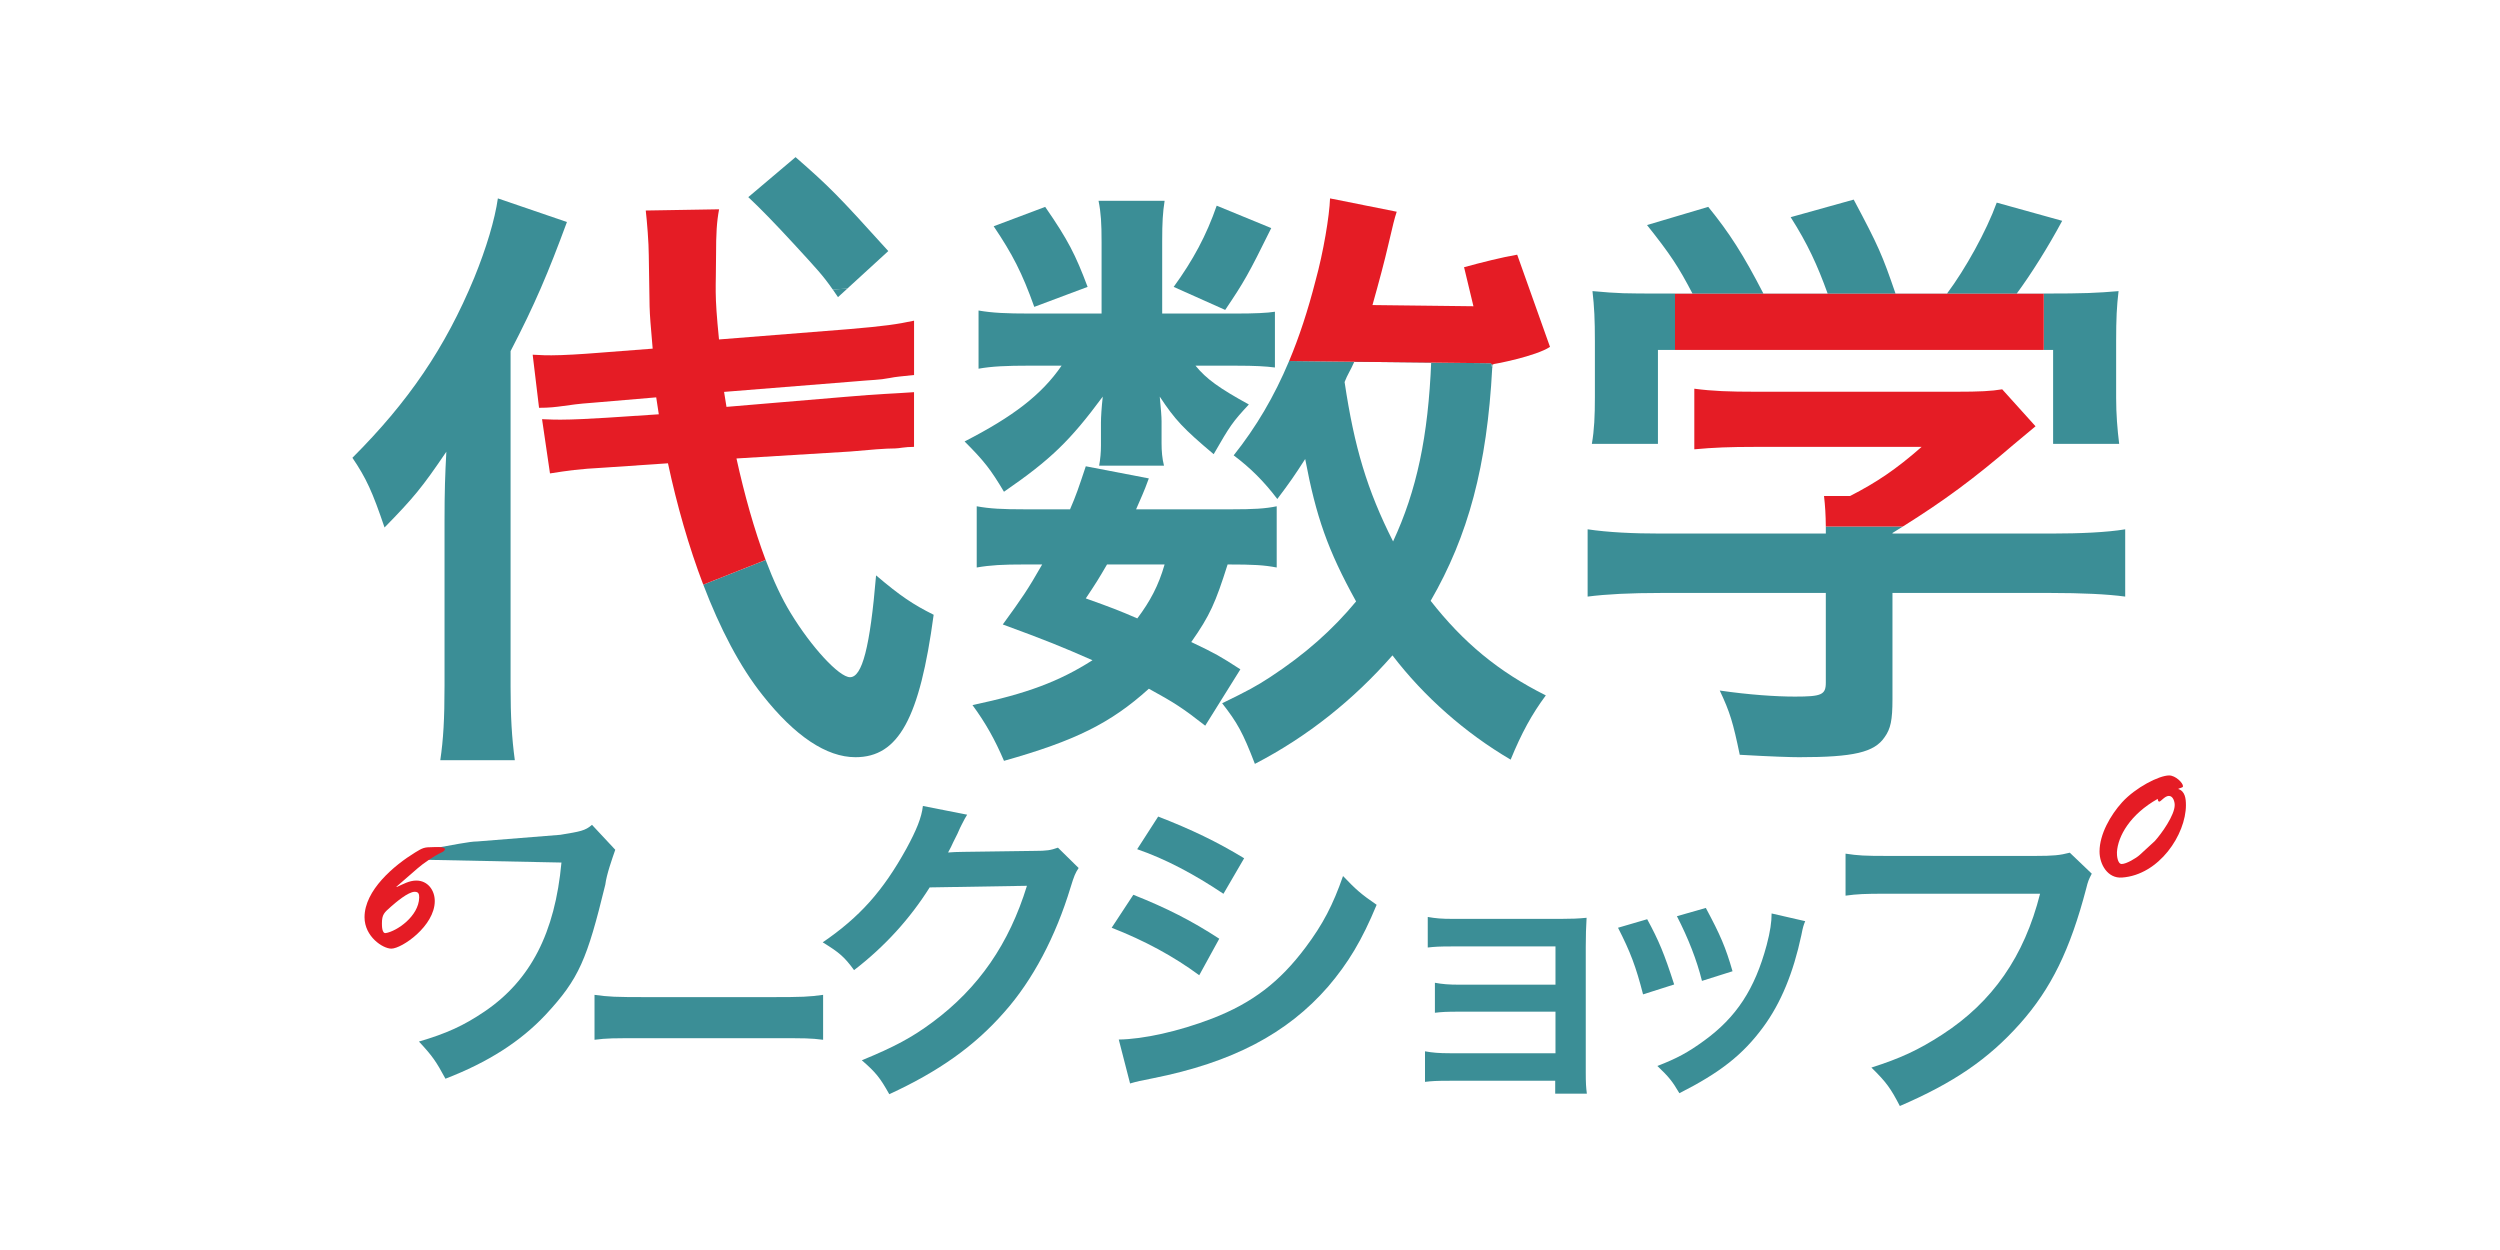
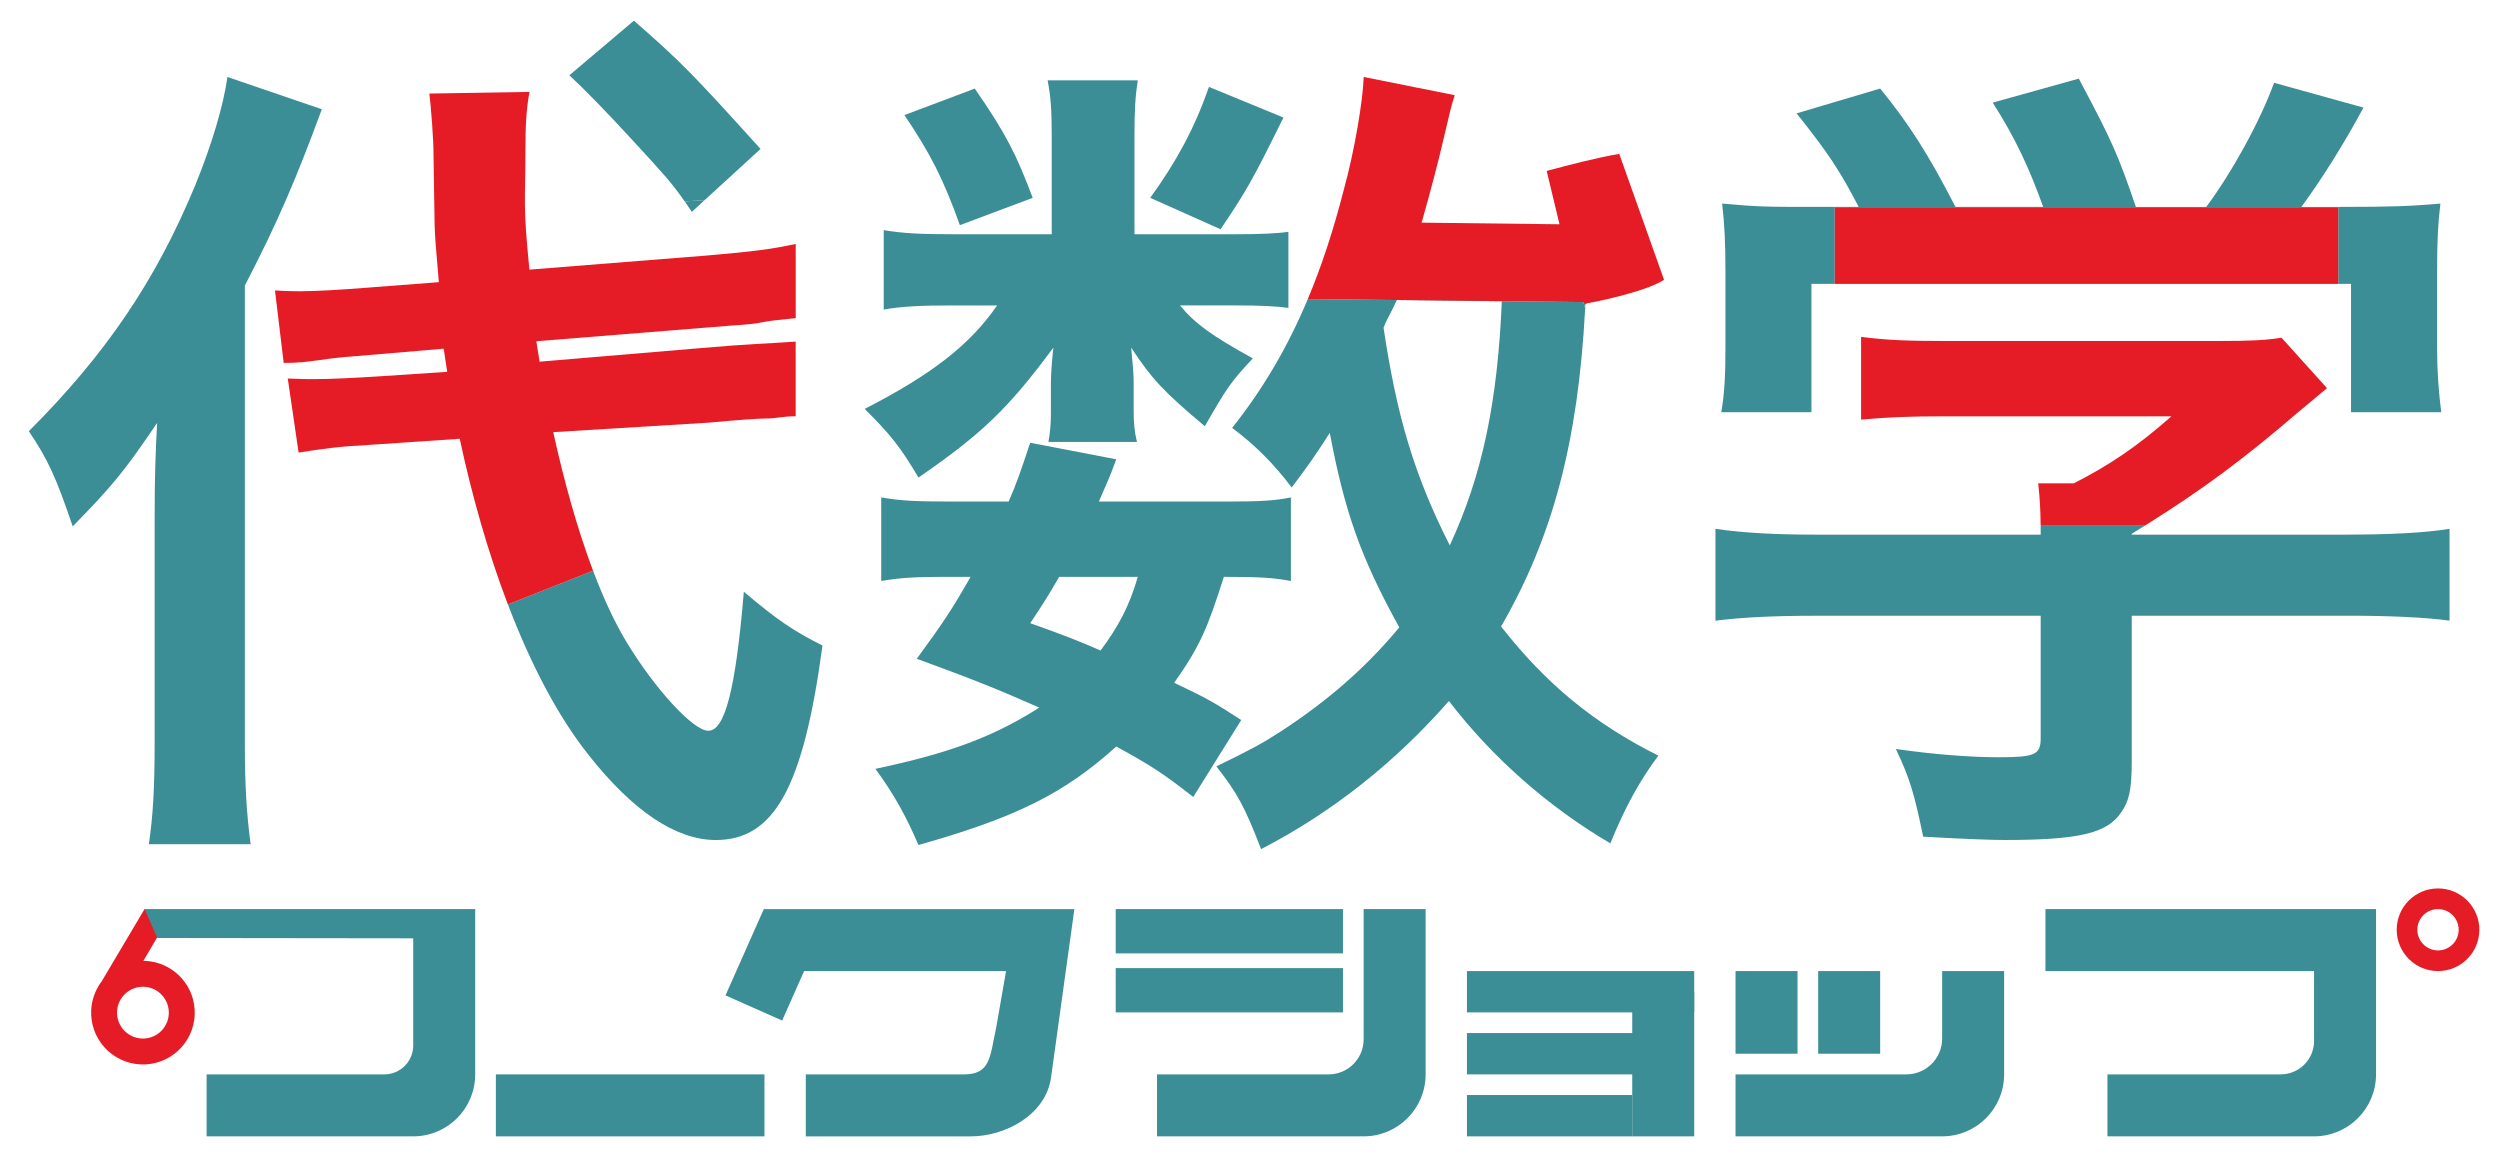
- <svg xmlns="http://www.w3.org/2000/svg" id="_レイヤー_1" viewBox="0 0 1600 800">
+ <svg xmlns="http://www.w3.org/2000/svg" id="_レイヤー_1" viewBox="0 0 1089 504">
  <defs>
-     <style>.cls-1{fill:#e51c25;}.cls-2{fill:#3b8e96;}</style>
+     <style>.cls-1{fill:none;}.cls-2{fill:#e51c25;}.cls-3{fill:#3b8e96;}</style>
  </defs>
  <g>
-     <path class="cls-2" d="m271.41,547.04c0-8.69,1.68,2.39,1.06-3.19,18.09-3.19,28.02-5.32,32.98-5.32l53.2-4.26c12.77-2.13,15.8-2.54,20.22-6.38l14.9,15.96c-2.07,6-5.56,15.73-6.38,22.34-11.7,47.88-16.68,60.08-38.19,83.24-16.13,17.17-36.81,30.4-64.11,40.95-6-11.17-8.48-14.68-16.96-23.78,17.58-5.17,28.54-10.13,41.98-19.23,29.57-20.06,45.08-50.46,49.22-95.34l-87.92-1.79" />
-     <path class="cls-2" d="m380.5,636.71c9.1,1.24,13.03,1.45,33.5,1.45h79.29c20.47,0,24.4-.21,33.5-1.45v28.75c-8.27-1.03-10.55-1.03-33.71-1.03h-78.88c-23.16,0-25.44,0-33.71,1.03v-28.75Z" />
-     <path class="cls-2" d="m690.33,555.52c-2.07,3.1-2.89,4.96-5.17,12.41-9.51,31.43-24.2,59.35-42.4,79.83-19.03,21.71-41.77,37.85-73.62,52.53-5.79-10.34-8.48-13.86-17.58-21.71,20.68-8.48,32.26-14.68,45.29-24.4,29.57-21.92,49.01-50.25,60.39-87.27l-62.25,1.03c-12.62,20.06-28.75,37.85-48.39,52.94-6.2-8.48-9.31-11.17-20.06-17.79,23.58-16.13,38.47-32.68,53.56-59.97,6.41-11.79,9.72-19.85,10.55-27.3l28.33,5.58q-1.24,1.86-3.52,6.41-.62,1.03-2.69,5.79-.62,1.24-2.69,5.38-1.24,2.89-3.31,6.62c2.69-.21,6-.41,9.93-.41l45.29-.62c8.07,0,10.34-.41,15.1-2.07l13.24,13.03Z" />
-     <path class="cls-2" d="m725.32,572.65c21.3,8.48,37.22,16.54,55.01,28.13l-12.82,23.37c-16.54-12.2-34.95-22.13-56.04-30.4l13.86-21.09Zm-9.31,92.65c15.72-.21,38.26-5.17,59.77-13.44,25.64-9.93,43.22-23.37,59.77-45.5,11.17-14.89,17.58-27.3,23.99-45.7,8.48,8.89,11.58,11.58,21.51,18.41-9.51,22.95-18.2,37.22-31.02,52.32-26.26,30.19-61.42,48.6-112.3,58.73-7.44,1.45-10.34,2.07-14.48,3.31l-7.24-28.13Zm25.23-142.7c21.3,8.27,37.64,16.13,55.01,26.68l-13.24,22.75c-18.82-12.62-37.22-22.34-55.22-28.54l13.44-20.89Z" />
-     <path class="cls-2" d="m927.86,691.69c-8.81,0-11.45.18-15.86.71v-19.56c4.76.88,8.99,1.23,15.86,1.23h67.65v-26.6h-61.31c-8.81,0-11.45.18-15.86.7v-19.2c4.76.88,8.81,1.23,15.86,1.23h61.31v-24.49h-65.89c-8.63,0-11.28.18-15.86.7v-19.56c4.93.88,8.81,1.23,15.86,1.23h69.42c6.34,0,11.28-.18,16.38-.7-.35,6.34-.53,10.75-.53,18.5v80.69c0,6.69.18,9.34.7,13.39h-20.26v-8.28h-67.48Z" />
-     <path class="cls-2" d="m1054.2,588.31c7.4,13.57,10.92,22.02,17.27,41.75l-19.91,6.34c-4.58-17.8-8.1-27.13-16.03-42.64l18.67-5.46Zm101.13,1.23c-1.06,2.64-1.41,3.52-2.47,8.99-5.11,23.96-13.04,43.34-24.31,58.67-13.04,17.79-27.66,29.25-53.74,42.46-4.58-7.75-6.69-10.39-14.09-17.44,12.33-4.76,19.56-8.63,29.95-16.21,20.61-14.98,32.42-32.95,39.99-61.14,2.29-8.63,3.17-14.8,3.17-20.26l21.49,4.93Zm-63.6-8.46c9.34,17.44,12.68,25.19,17.09,40.52l-19.56,6.17c-3.35-13.39-8.63-26.96-16.03-41.4l18.5-5.29Z" />
-     <path class="cls-2" d="m1338.74,559.15c-1.86,3.52-2.48,4.96-3.52,9.31-10.34,39.5-22.54,64.32-42.39,86.65-20.27,22.75-42.4,37.85-76.93,52.74-5.79-11.17-8.48-15.1-18.2-24.61,18.2-5.79,29.99-11.17,45.29-21.09,32.26-20.89,52.53-50.05,62.66-90.17h-98.44c-13.86,0-18.61.21-26.06,1.24v-26.88c8.07,1.24,12.41,1.45,26.47,1.45h94.92c11.58,0,15.72-.41,22.13-2.07l14.06,13.44Z" />
+     <path class="cls-1" d="m68.07,431.1c-5.35-3.2-12.27-1.46-15.47,3.89-3.2,5.35-1.46,12.27,3.89,15.47,5.35,3.2,12.27,1.46,15.47-3.89,3.2-5.35,1.46-12.27-3.89-15.47Z" />
+     <path class="cls-2" d="m73.85,421.75c-3.58-2.14-7.51-3.17-11.4-3.2l9.95-16.9-9.44-5.65-18.66,31.46c-.5.66-.97,1.34-1.4,2.07-6.4,10.69-2.92,24.55,7.78,30.95s24.55,2.91,30.95-7.78c6.4-10.69,2.92-24.55-7.78-30.95Zm-17.38,29.04c-5.35-3.2-7.09-10.13-3.89-15.47,3.2-5.35,10.13-7.09,15.47-3.89s7.09,10.13,3.89,15.47c-3.2,5.35-10.13,7.09-15.47,3.89Z" />
  </g>
-   <path class="cls-1" d="m1399,515.2c0,18.93-17.15,44.75-40.91,46.43-9.07.69-14.39-8.28-14.39-16.66,0-11.14,7.1-23.36,14.39-31.44,8.67-9.56,23.76-17.25,30.16-17.25,4.04,0,8.87,4.73,8.87,6.9,0,1.08-2.37,1.08-3.06,1.77,4.44,1.38,4.93,6.31,4.93,10.25Zm-19.91,23.07c4.34-4.83,12.72-16.56,12.72-23.07,0-2.07-.99-5.82-3.75-5.82-2.56,0-5.13,3.65-6.11,3.65-.79,0-.99-1.18-.99-1.77-17.74,9.96-25.53,23.95-26.12,34.11-.1,1.87.3,7.59,3.06,7.59,2.96,0,9.27-3.75,11.53-5.82l9.66-8.87Z" />
-   <path class="cls-1" d="m253.7,567.5l.2.2c3.94-1.77,7.98-4.14,12.52-4.14,7.29,0,11.83,6.11,11.83,13.11,0,15.97-21.09,30.46-27.8,30.46-5.42,0-17.15-7.69-17.15-20.11,0-17.25,18.83-33.12,32.33-41.4,4.83-2.96,5.82-3.45,11.24-3.45.89,0,7.89-.49,7.89,1.28,0,.99-1.38,1.77-2.07,2.07-4.73,2.17-11.53,6.8-15.48,10.25l-13.5,11.73Zm-3.55,12.81c-4.24,3.75-5.72,4.93-5.72,10.65,0,1.58,0,6.6,2.46,6.21,7.1-1.18,21.09-10.74,21.39-22.67,0-2.07-.2-3.75-2.86-3.75-4.24,0-12.12,6.8-15.28,9.56Z" />
  <g>
-     <path class="cls-2" d="m488.15,445.04c20.56,25.99,40.73,39.57,59.35,39.57,27.54,0,41.12-24.83,50.04-91.16-13.19-6.59-21.33-12.02-36.85-25.21-3.88,46.16-8.92,65.17-16.68,65.17-6.98,0-24.83-19.39-38.01-41.12-5.75-9.36-11.1-20.95-15.98-33.91l-39.92,15.8c10.61,27.83,23.39,52.53,38.06,70.86Z" />
-     <path class="cls-2" d="m568.51,160.69c-32.58-36.07-37.63-41.12-59.35-60.12l-30.26,25.6q10.86,10.08,29.09,29.87c15.04,16.38,18.57,20.09,24.96,29.24l9.33-.58,26.22-24.01Z" />
-     <path class="cls-2" d="m318.64,126.97c-1.94,13.58-7.37,31.81-15.13,50.81-18.62,45-42.28,79.52-77.97,115.2,8.92,13.19,12.8,21.72,20.56,44.61,18.62-19.01,24.05-25.6,39.56-48.49-.78,14.74-1.16,24.83-1.16,44.61v105.12c0,21.72-.78,34.52-2.72,47.71h47.71c-1.94-14.35-2.72-27.93-2.72-46.94v-214.89c15.52-29.87,24.05-50.04,36.07-82.62l-44.22-15.13Z" />
-     <path class="cls-2" d="m617.33,282.52c12.41,12.41,16.68,17.84,25.21,32.2,29.87-20.56,42.28-32.58,63.23-60.9-.78,6.98-1.16,13.19-1.16,16.68v14.74c0,4.27-.39,8.53-1.16,12.8h41.5c-1.16-4.65-1.55-9.31-1.55-14.35v-13.96c0-3.1-.39-7.76-1.16-15.9,9.7,14.74,15.13,20.56,34.52,36.85,10.47-18.23,12.02-20.56,22.5-31.81-19.01-10.47-27.15-16.29-34.13-24.83h25.99c12.02,0,19.01.39,24.83,1.16v-35.69c-4.66.78-13.19,1.16-24.83,1.16h-47.32v-46.55c0-11.64.39-18.23,1.55-25.6h-42.28c1.55,7.76,1.94,14.35,1.94,26.38v45.77h-46.16c-14.74,0-23.66-.39-32.58-1.94v37.24c8.53-1.55,18.23-1.94,32.2-1.94h20.95c-12.8,18.62-31.03,32.58-62.06,48.49Z" />
-     <path class="cls-2" d="m813.6,145.98l-34.91-14.35c-6.59,19.01-15.13,34.91-27.54,51.98l32.97,14.74c12.02-17.84,14.74-22.5,29.48-52.37Z" />
-     <path class="cls-2" d="m696.07,183.6c-7.76-20.56-12.41-29.87-27.15-51.2l-32.97,12.41c12.03,17.84,18.23,29.87,25.99,51.59l34.13-12.8Z" />
-     <path class="cls-2" d="m762.4,410.91c12.02-17.07,15.52-25.21,23.27-49.65,16.68,0,23.27.39,31.42,1.94v-39.18c-7.37,1.55-15.13,1.94-28.7,1.94h-61.29c3.1-7.37,4.66-10.09,8.15-19.78l-40.34-7.76c-4.65,13.96-6.21,18.62-10.08,27.54h-29.09c-14.35,0-22.11-.39-30.64-1.94v39.18c8.92-1.55,16.68-1.94,30.64-1.94h11.25c-9.31,16.29-12.8,21.33-25.21,38.4,27.54,10.09,38.01,14.35,57.41,22.89-21.33,13.58-41.89,21.33-76.8,28.7,8.53,11.64,14.35,22.11,20.17,35.69,45.38-12.8,68.27-24.05,92.71-46.16,16.29,8.92,21.72,12.41,36.07,23.66l22.5-36.07c-13.19-8.53-15.9-10.08-31.42-17.46Zm-34.52-15.13c-11.64-5.04-16.68-6.98-32.97-12.8,6.98-10.47,8.15-12.41,13.58-21.72h36.85c-3.88,13.58-9.31,23.66-17.46,34.52Z" />
-     <path class="cls-2" d="m954.14,232.47c.28.96.58,1.94.89,2.94.05-.97.11-1.94.16-2.92h-1.04Z" />
-     <path class="cls-2" d="m915.62,384.53c24.06-41.63,36.09-86.29,39.41-149.13-.31-.99-.61-1.97-.89-2.94l-129.11-1.41c-9.56,22.79-21.14,42.35-35.48,60.38,10.86,8.15,19.39,16.68,27.93,27.93,8.15-10.86,10.86-14.74,17.84-25.6,6.98,36.85,14.35,58.18,32.58,91.16-15.13,18.23-32.58,33.75-55.08,48.49-8.92,5.82-13.96,8.53-30.64,16.68,9.7,12.41,13.19,18.62,20.95,38.79,33.75-17.46,63.23-41.12,88.05-69.43,20.17,26.38,46.55,49.65,75.64,66.72,6.98-17.07,13.58-29.09,22.5-41.12-30.26-15.13-52.75-33.75-73.7-60.51Zm-24.05-38.01c-16.68-32.97-24.83-60.51-31.03-102.02,1.94-5.04,3.36-6.52,6.46-13.5h49c-1.94,48.49-9.31,82.94-24.43,115.52Z" />
-     <path class="cls-2" d="m955.03,235.4c.37,1.2-.43-5.62-.03-4.4l.18,1.48c-.05.98-.1,1.95-.16,2.92Z" />
-     <path class="cls-2" d="m1312.44,341.48h-101.24v-.39c2.25-1.39,4.44-2.75,6.58-4.09h-49.26c0,.59.01,1.17.01,1.76v2.72h-105.51c-18.23,0-33.75-.78-46.94-2.72v43.06c12.03-1.55,27.15-2.33,47.32-2.33h105.12v57.41c0,7.76-2.71,8.92-19.78,8.92-12.02,0-29.48-1.16-48.1-3.88,6.59,13.96,8.53,20.56,12.8,41.12,20.17,1.16,32.97,1.55,38.01,1.55,34.91,0,48.1-3.1,54.69-12.8,3.88-5.43,5.04-10.86,5.04-24.44v-67.88h100.85c20.17,0,36.85.78,48.1,2.33v-43.06c-11.64,1.94-28.71,2.72-47.71,2.72Z" />
-     <path class="cls-2" d="m1018.8,284.07h42.28v-60.12h10.92v-35.95h236v35.95h5.99v60.12h42.28c-1.16-9.31-1.94-19.01-1.94-29.48v-36.07c0-14.74.39-22.5,1.55-32.2-13.96,1.16-21.33,1.55-47.71,1.55h-17.46c8.92-12.02,20.17-29.87,29.09-46.55l-41.89-11.64c-6.59,18.23-20.17,42.67-31.81,58.18h-32.97c-8.53-24.83-10.86-30.26-26.76-60.12l-40.34,11.25c10.86,17.07,17.07,30.64,23.66,48.87h-41.12c-12.8-24.83-21.72-38.79-35.3-55.47l-39.18,11.64c15.13,19.01,20.17,26.76,29.09,43.83h-18.23c-25.99,0-28.32,0-45.77-1.55,1.16,10.09,1.55,18.23,1.55,32.2v35.69c0,12.02-.39,20.95-1.94,29.87Z" />
-     <rect class="cls-1" x="1072" y="188" width="236" height="35.95" />
-     <path class="cls-1" d="m1288.78,284.46q7.37-6.21,13.96-11.64l-21.33-23.66c-6.98,1.16-14.35,1.55-29.48,1.55h-128.39c-16.68,0-27.54-.39-39.18-1.94v38.79c12.41-1.16,22.89-1.55,38.79-1.55h106.67c-16.29,14.35-29.09,22.89-45.77,31.42h-16.68c.72,6.09,1.1,12.52,1.15,19.57h49.26c26.65-16.71,45.51-30.64,71-52.54Z" />
-     <path class="cls-2" d="m954,232.01s0,0,0,0c-.24,0-.19,0,0,0Z" />
-     <path class="cls-2" d="m954,232.01c.04.15.09.31.14.46h1.04c1.38-.35-.58-.44-1.18-.46Z" />
-     <path class="cls-1" d="m956,233c.6.02,27-5,36-11l-21-59c-9.31,1.55-23,5-34,8l6,25-64.62-.76c4.27-15.13,7.76-28.32,10.09-38.4,3.1-13.19,3.88-16.68,5.43-21.33l-42.67-8.53c-.39,11.25-4.27,34.52-9.31,52.75-4.86,18.96-10.41,35.89-16.89,51.33l129.11,1.41c-.04-.15.86,1.53,1.86.53Z" />
-     <path class="cls-1" d="m569,242c5-1,7-1,16-2v-34.77c-10.86,2.33-18.94,3.49-41.83,5.43l-83.01,6.59c-3.1-31.03-1.88-31.32-1.88-54.21,0-13.19.39-20.95,1.94-29.09l-46.94.78c.78,6.59,1.94,20.95,1.94,28.7.78,38.79-.22,28.67,2.49,59.7l-35.3,2.72c-9.7.78-22.11,1.55-29.48,1.55-2.72,0-5.82,0-12.02-.39l4.08,33.99c13,0,16.8-2.03,33.87-3.2l41.12-3.49c.51,3.6,1.07,7.22,1.65,10.84l-33.22,2.19c-9.7.62-22.11,1.24-29.48,1.24-2.72,0-5.82,0-12.02-.31l5.08,34.72c12.02-1.86,17.8-2.79,34.87-3.72l40.64-2.76c5.75,26.85,13.34,53.44,22.58,77.66l39.92-15.8c-7.33-19.47-13.62-42.05-18.66-64.95l72.64-4.43c12.8-1.16,22.79-2,29-2,2.33,0,6-1,12-1v-35c-14,1-21,1-44,3l-76.03,6.41c-.54-3.22-1.05-6.42-1.54-9.59l82.23-6.59c12.8-1.16,17.25-1.01,23.34-2.23Z" />
-     <path class="cls-2" d="m542.29,184.7l-9.33.58c1.03,1.47,2.12,3.07,3.36,4.89l5.98-5.47Z" />
+     <path class="cls-3" d="m256.61,329.14c19.11,24.15,37.85,36.77,55.16,36.77,25.59,0,38.21-23.07,46.5-84.72-12.26-6.13-19.83-11.17-34.25-23.43-3.61,42.9-8.29,60.56-15.5,60.56-6.49,0-23.07-18.02-35.33-38.21-5.34-8.7-10.31-19.47-14.85-31.52l-37.1,14.69c9.86,25.86,21.74,48.82,35.37,65.86Z" />
+     <path class="cls-3" d="m331.29,64.88c-30.28-33.53-34.97-38.21-55.16-55.88l-28.12,23.79q10.09,9.37,27.04,27.76c13.98,15.22,17.25,18.67,23.2,27.18l8.67-.54,24.37-22.31Z" />
+     <path class="cls-3" d="m99.08,33.54c-1.8,12.62-6.85,29.56-14.06,47.22-17.3,41.82-39.29,73.9-72.46,107.07,8.29,12.26,11.9,20.19,19.11,41.46,17.3-17.66,22.35-23.79,36.77-45.06-.72,13.7-1.08,23.07-1.08,41.46v97.69c0,20.19-.72,32.08-2.52,44.34h44.34c-1.8-13.34-2.52-25.96-2.52-43.62V124.38c14.42-27.76,22.35-46.5,33.53-76.78l-41.1-14.06Z" />
+     <path class="cls-3" d="m376.66,178.1c11.54,11.54,15.5,16.58,23.43,29.92,27.76-19.11,39.29-30.28,58.76-56.6-.72,6.49-1.08,12.26-1.08,15.5v13.7c0,3.97-.36,7.93-1.08,11.9h38.57c-1.08-4.33-1.44-8.65-1.44-13.34v-12.98c0-2.88-.36-7.21-1.08-14.78,9.01,13.7,14.06,19.11,32.08,34.25,9.73-16.94,11.17-19.11,20.91-29.56-17.66-9.73-25.23-15.14-31.72-23.07h24.15c11.17,0,17.66.36,23.07,1.08v-33.16c-4.33.72-12.26,1.08-23.07,1.08h-43.98v-43.26c0-10.82.36-16.94,1.44-23.79h-39.29c1.44,7.21,1.8,13.34,1.8,24.51v42.54h-42.9c-13.7,0-21.99-.36-30.28-1.8v34.61c7.93-1.44,16.94-1.8,29.92-1.8h19.47c-11.9,17.3-28.84,30.28-57.68,45.06Z" />
+     <path class="cls-3" d="m559.06,51.2l-32.44-13.34c-6.13,17.66-14.06,32.44-25.59,48.31l30.64,13.7c11.17-16.58,13.7-20.91,27.4-48.67Z" />
+     <path class="cls-3" d="m449.84,86.17c-7.21-19.11-11.54-27.76-25.23-47.58l-30.64,11.54c11.18,16.58,16.94,27.76,24.15,47.95l31.72-11.9Z" />
+     <path class="cls-3" d="m511.48,297.42c11.17-15.86,14.42-23.43,21.63-46.14,15.5,0,21.63.36,29.2,1.8v-36.41c-6.85,1.44-14.06,1.8-26.68,1.8h-56.96c2.88-6.85,4.33-9.37,7.57-18.39l-37.49-7.21c-4.33,12.98-5.77,17.3-9.37,25.59h-27.04c-13.34,0-20.55-.36-28.48-1.8v36.41c8.29-1.44,15.5-1.8,28.48-1.8h10.45c-8.65,15.14-11.9,19.83-23.43,35.69,25.6,9.37,35.33,13.34,53.35,21.27-19.83,12.62-38.93,19.83-71.38,26.68,7.93,10.81,13.34,20.55,18.75,33.17,42.18-11.9,63.45-22.35,86.16-42.9,15.14,8.29,20.19,11.54,33.53,21.99l20.91-33.53c-12.26-7.93-14.78-9.37-29.2-16.22Zm-32.08-14.06c-10.82-4.69-15.5-6.49-30.64-11.9,6.49-9.73,7.57-11.54,12.62-20.19h34.25c-3.6,12.62-8.65,21.99-16.22,32.08Z" />
+     <path class="cls-3" d="m689.67,131.58c.26.9.54,1.81.82,2.73.05-.91.1-1.8.14-2.72h-.97Z" />
+     <path class="cls-3" d="m653.87,272.9c22.36-38.69,33.54-80.2,36.63-138.59-.29-.92-.56-1.83-.82-2.73l-119.99-1.31c-8.89,21.18-19.65,39.36-32.97,56.12,10.09,7.57,18.02,15.5,25.95,25.96,7.57-10.09,10.09-13.7,16.58-23.79,6.49,34.25,13.34,54.07,30.28,84.72-14.06,16.94-30.28,31.36-51.19,45.06-8.29,5.41-12.98,7.93-28.48,15.5,9.01,11.54,12.26,17.3,19.47,36.05,31.36-16.22,58.76-38.21,81.83-64.53,18.75,24.51,43.26,46.14,70.3,62,6.49-15.86,12.62-27.04,20.91-38.21-28.12-14.06-49.03-31.36-68.49-56.24Zm-22.35-35.33c-15.5-30.64-23.07-56.24-28.84-94.81,1.8-4.69,3.12-6.06,6.01-12.55h45.54c-1.8,45.06-8.65,77.08-22.71,107.36Z" />
+     <path class="cls-3" d="m690.5,134.31c.35,1.11-.4-5.22-.02-4.09l.17,1.37c-.04.91-.1,1.81-.14,2.72Z" />
+     <path class="cls-3" d="m1022.66,232.89h-94.09v-.36c2.09-1.29,4.13-2.55,6.12-3.8h-45.78c0,.54.01,1.08.01,1.64v2.52h-98.05c-16.94,0-31.36-.72-43.62-2.52v40.01c11.18-1.44,25.23-2.16,43.98-2.16h97.69v53.35c0,7.21-2.52,8.29-18.38,8.29-11.17,0-27.4-1.08-44.7-3.61,6.13,12.98,7.93,19.11,11.9,38.21,18.75,1.08,30.64,1.44,35.33,1.44,32.44,0,44.7-2.88,50.83-11.9,3.6-5.05,4.69-10.09,4.69-22.71v-63.09h93.73c18.75,0,34.25.72,44.7,2.16v-40.01c-10.82,1.8-26.68,2.52-44.34,2.52Z" />
+     <path class="cls-3" d="m749.77,179.54h39.29v-55.88h10.15v-33.41h219.33v33.41h5.57v55.88h39.29c-1.08-8.65-1.8-17.66-1.8-27.4v-33.53c0-13.7.36-20.91,1.44-29.92-12.98,1.08-19.83,1.44-44.34,1.44h-16.22c8.29-11.18,18.75-27.76,27.04-43.26l-38.93-10.81c-6.13,16.94-18.74,39.65-29.56,54.07h-30.64c-7.93-23.07-10.09-28.12-24.87-55.88l-37.49,10.45c10.09,15.86,15.86,28.48,21.99,45.42h-38.21c-11.9-23.07-20.19-36.05-32.8-51.55l-36.41,10.81c14.06,17.66,18.75,24.87,27.04,40.74h-16.94c-24.15,0-26.32,0-42.54-1.44,1.08,9.37,1.44,16.94,1.44,29.92v33.16c0,11.18-.36,19.47-1.8,27.76Z" />
+     <rect class="cls-2" x="799.21" y="90.26" width="219.33" height="33.41" />
+     <path class="cls-2" d="m1000.67,179.9q6.85-5.77,12.98-10.81l-19.83-21.99c-6.49,1.08-13.34,1.44-27.4,1.44h-119.32c-15.5,0-25.6-.36-36.41-1.8v36.05c11.54-1.08,21.27-1.44,36.05-1.44h99.13c-15.14,13.34-27.04,21.27-42.54,29.2h-15.5c.67,5.66,1.02,11.63,1.07,18.19h45.78c24.77-15.53,42.29-28.48,65.98-48.83Z" />
+     <path class="cls-3" d="m689.55,131.15s0,0,0,0c-.22,0-.17,0,0,0Z" />
+     <path class="cls-3" d="m689.55,131.15c.04.14.09.29.13.43h.97c1.28-.33-.54-.41-1.1-.43Z" />
+     <path class="cls-2" d="m691.4,132.08c.55.02,25.09-4.65,33.46-10.22l-19.52-54.83c-8.65,1.44-21.38,4.65-31.6,7.43l5.58,23.23-60.06-.7c3.97-14.06,7.21-26.32,9.37-35.69,2.88-12.26,3.6-15.5,5.05-19.83l-39.65-7.93c-.36,10.45-3.97,32.08-8.65,49.03-4.51,17.62-9.67,33.35-15.7,47.7l119.99,1.31c-.04-.14.8,1.42,1.73.49Z" />
+     <path class="cls-2" d="m331.75,140.44c4.65-.93,6.51-.93,14.87-1.86v-32.31c-10.09,2.16-17.6,3.24-38.87,5.05l-77.14,6.13c-2.88-28.84-1.75-29.11-1.75-50.38,0-12.26.36-19.47,1.8-27.04l-43.62.72c.72,6.13,1.8,19.47,1.8,26.68.72,36.05-.21,26.64,2.32,55.48l-32.8,2.52c-9.01.72-20.55,1.44-27.4,1.44-2.52,0-5.41,0-11.18-.36l3.8,31.59c12.08,0,15.61-1.89,31.48-2.97l38.21-3.24c.48,3.35.99,6.71,1.53,10.08l-30.87,2.04c-9.01.58-20.55,1.15-27.4,1.15-2.52,0-5.41,0-11.18-.29l4.72,32.27c11.18-1.73,16.54-2.59,32.41-3.46l37.77-2.56c5.35,24.96,12.4,49.67,20.98,72.17l37.1-14.69c-6.82-18.09-12.66-39.08-17.34-60.36l67.51-4.12c11.9-1.08,21.18-1.86,26.95-1.86,2.16,0,5.58-.93,11.15-.93v-32.53c-13.01.93-19.52.93-40.89,2.79l-70.66,5.96c-.5-2.99-.98-5.97-1.43-8.91l76.42-6.13c11.9-1.08,16.03-.94,21.69-2.07Z" />
+     <path class="cls-3" d="m306.92,87.19l-8.67.54c.95,1.36,1.97,2.85,3.12,4.55l5.55-5.09Z" />
  </g>
+   <path class="cls-3" d="m891,396v27h117v30.45c0,8.03-6.51,14.55-14.55,14.55h-75.45v27h90c14.91,0,27-12.09,27-27h0v-72h-144Z" />
+   <path class="cls-3" d="m63,396l5.52,12.59,111.48.14v46.68c0,6.95-5.64,12.59-12.59,12.59h-77.41v27h90c14.91,0,27-12.09,27-27h0v-72H63Z" />
+   <path class="cls-3" d="m729,423h117v29.4c0,8.62-6.99,15.6-15.6,15.6h-74.4v27h90c14.91,0,27-12.09,27-27h0v-45" />
+   <rect class="cls-3" x="216" y="468" width="117" height="27" />
+   <path class="cls-3" d="m332.72,396l-8.72,19.64-7.97,17.95,24.67,10.96,9.57-21.54h87.97l-4.34,24.82c-2.71,12.48-2.37,20.18-14.04,20.18h-68.86v27h71.86c14.91,0,32.66-9.3,34.96-25.56l10.18-73.44h-135.28Z" />
+   <rect class="cls-3" x="639" y="477" width="72" height="18" />
+   <rect class="cls-3" x="711" y="432" width="27" height="63" />
+   <rect class="cls-3" x="639" y="450" width="81" height="18" />
+   <rect class="cls-3" x="639" y="423" width="99" height="18" />
+   <rect class="cls-3" x="756" y="423" width="27" height="36" />
+   <rect class="cls-3" x="792" y="423" width="27" height="36" />
+   <g>
+     <rect class="cls-3" x="486" y="396" width="99" height="19.29" />
+     <rect class="cls-3" x="486" y="421.71" width="99" height="19.29" />
+     <path class="cls-3" d="m594,396v56.75c0,8.42-6.83,15.25-15.25,15.25h-74.75v27h90c14.91,0,27-12.09,27-27v-72h-27Z" />
+   </g>
+   <path class="cls-2" d="m1062,387c-9.94,0-18,8.06-18,18s8.06,18,18,18,18-8.06,18-18-8.06-18-18-18Zm0,27c-4.97,0-9-4.03-9-9s4.03-9,9-9,9,4.03,9,9-4.03,9-9,9Z" />
</svg>
